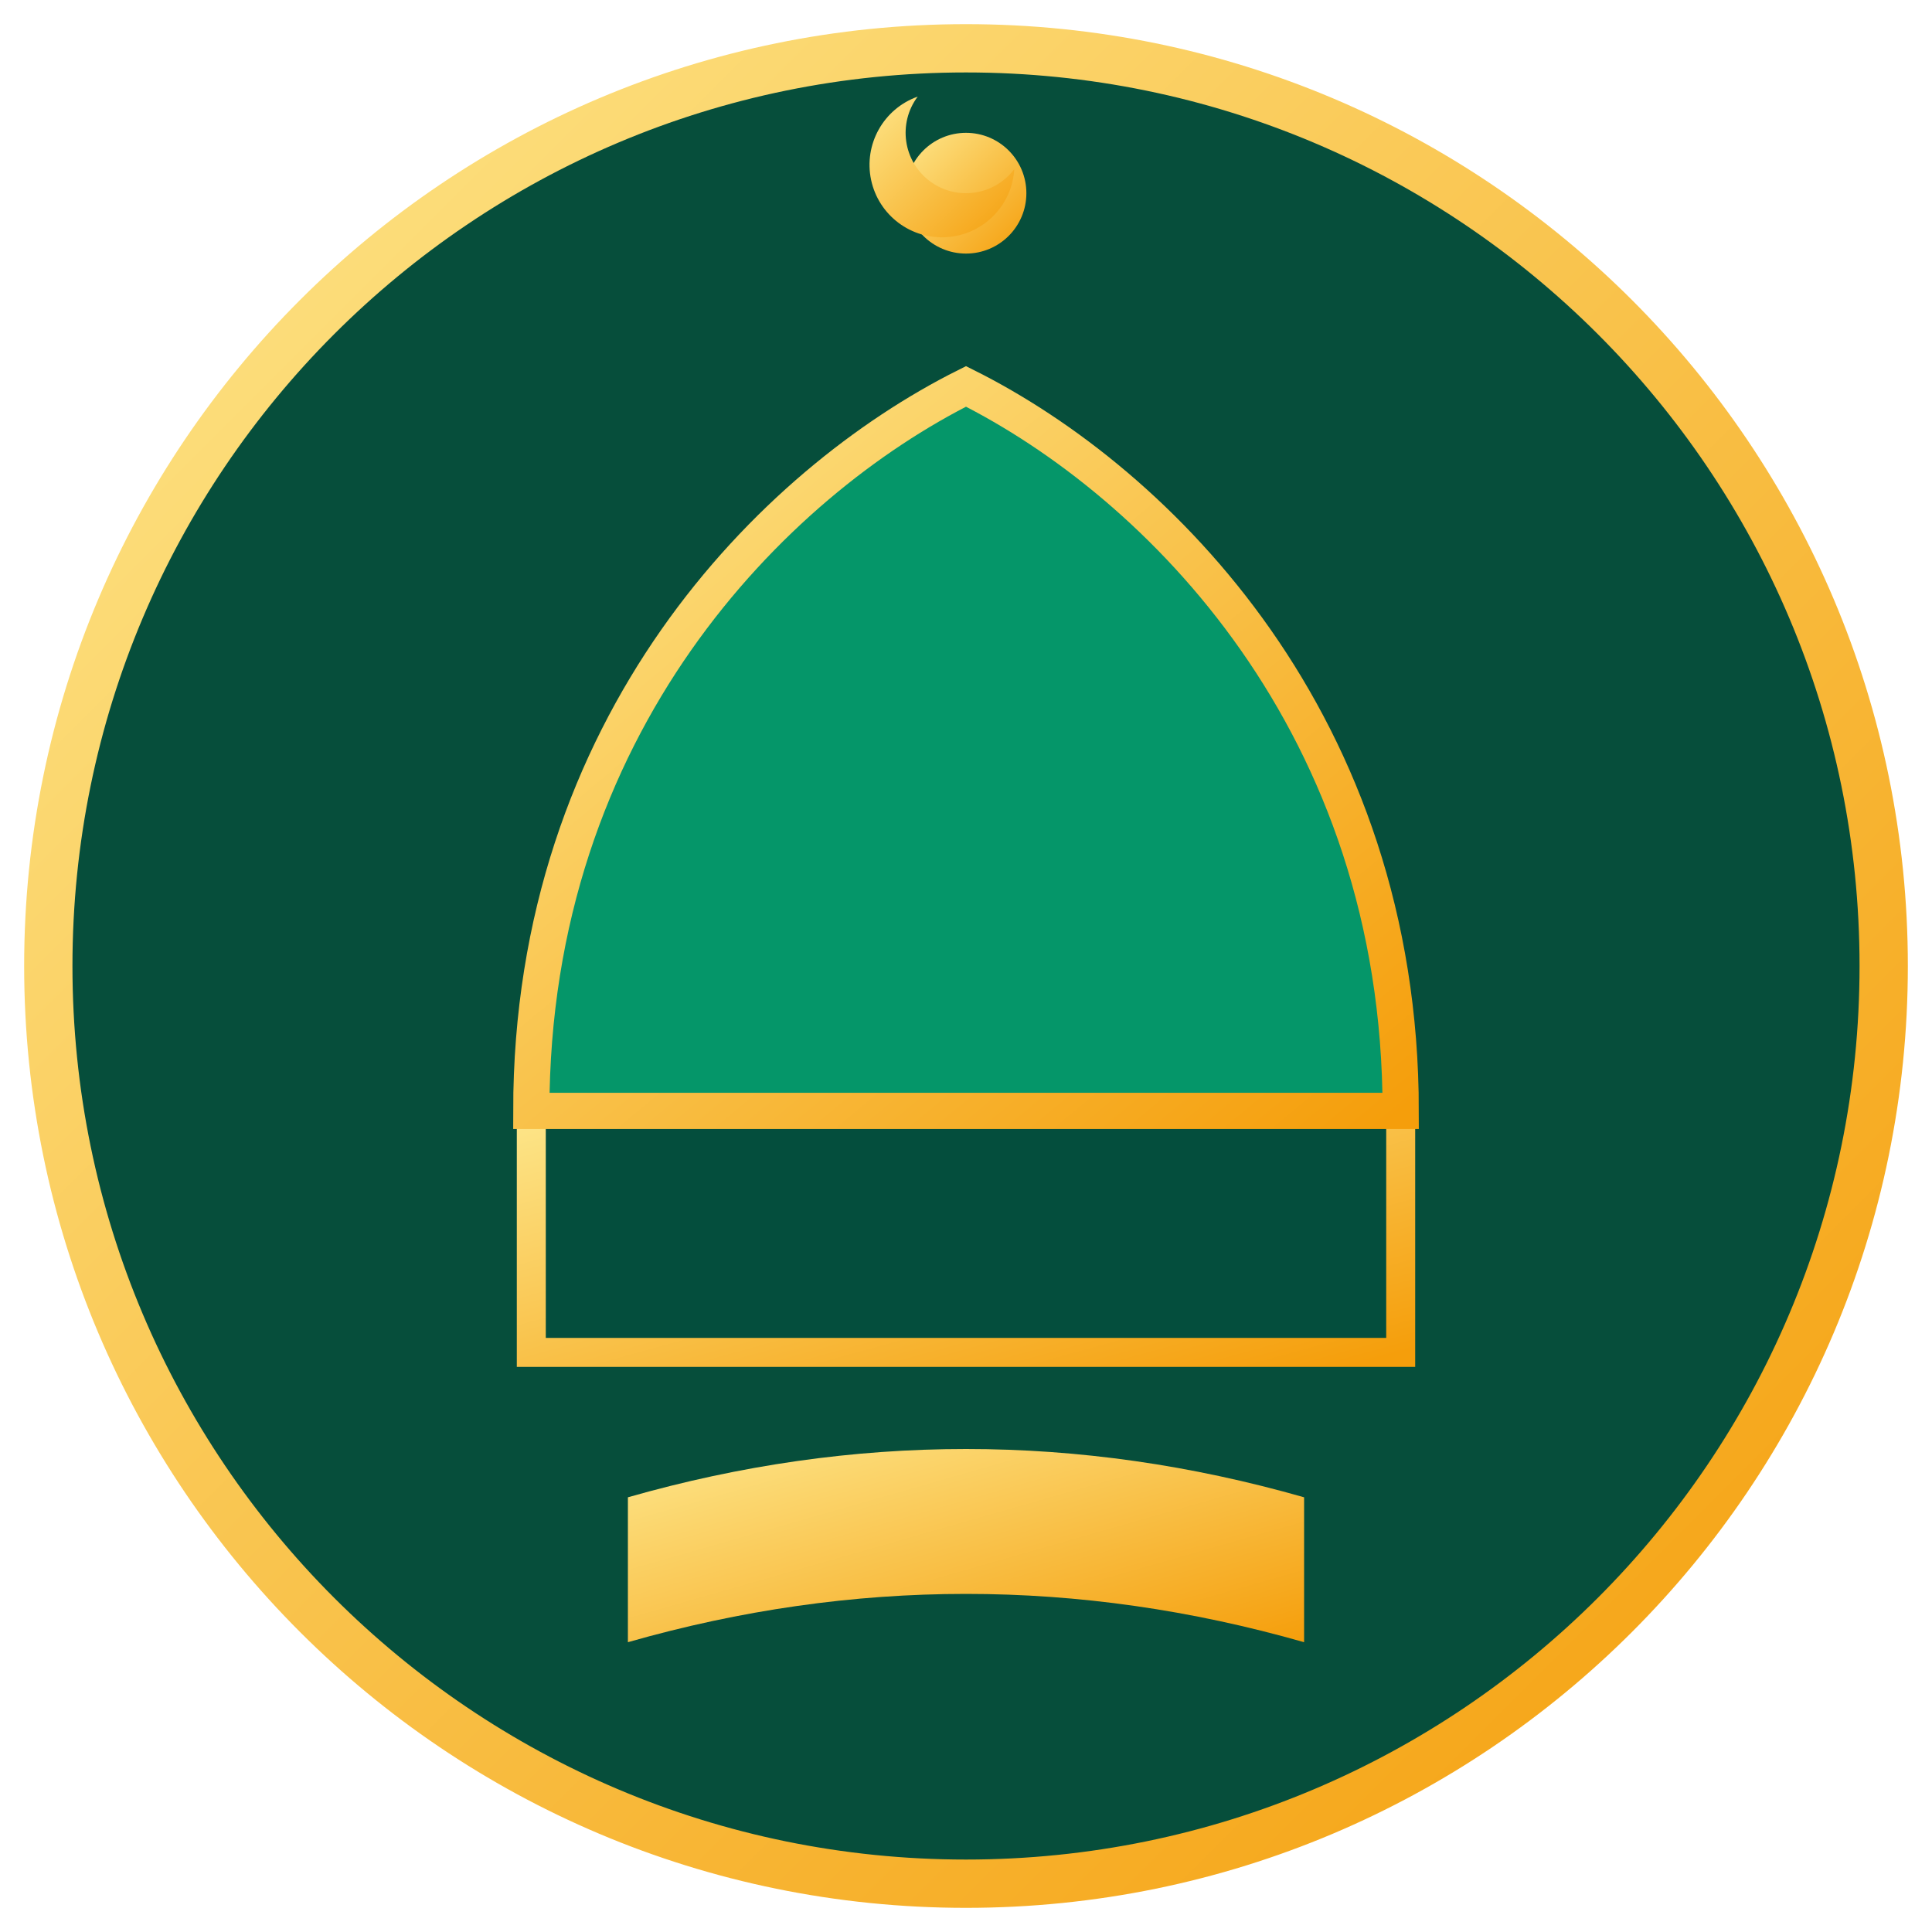
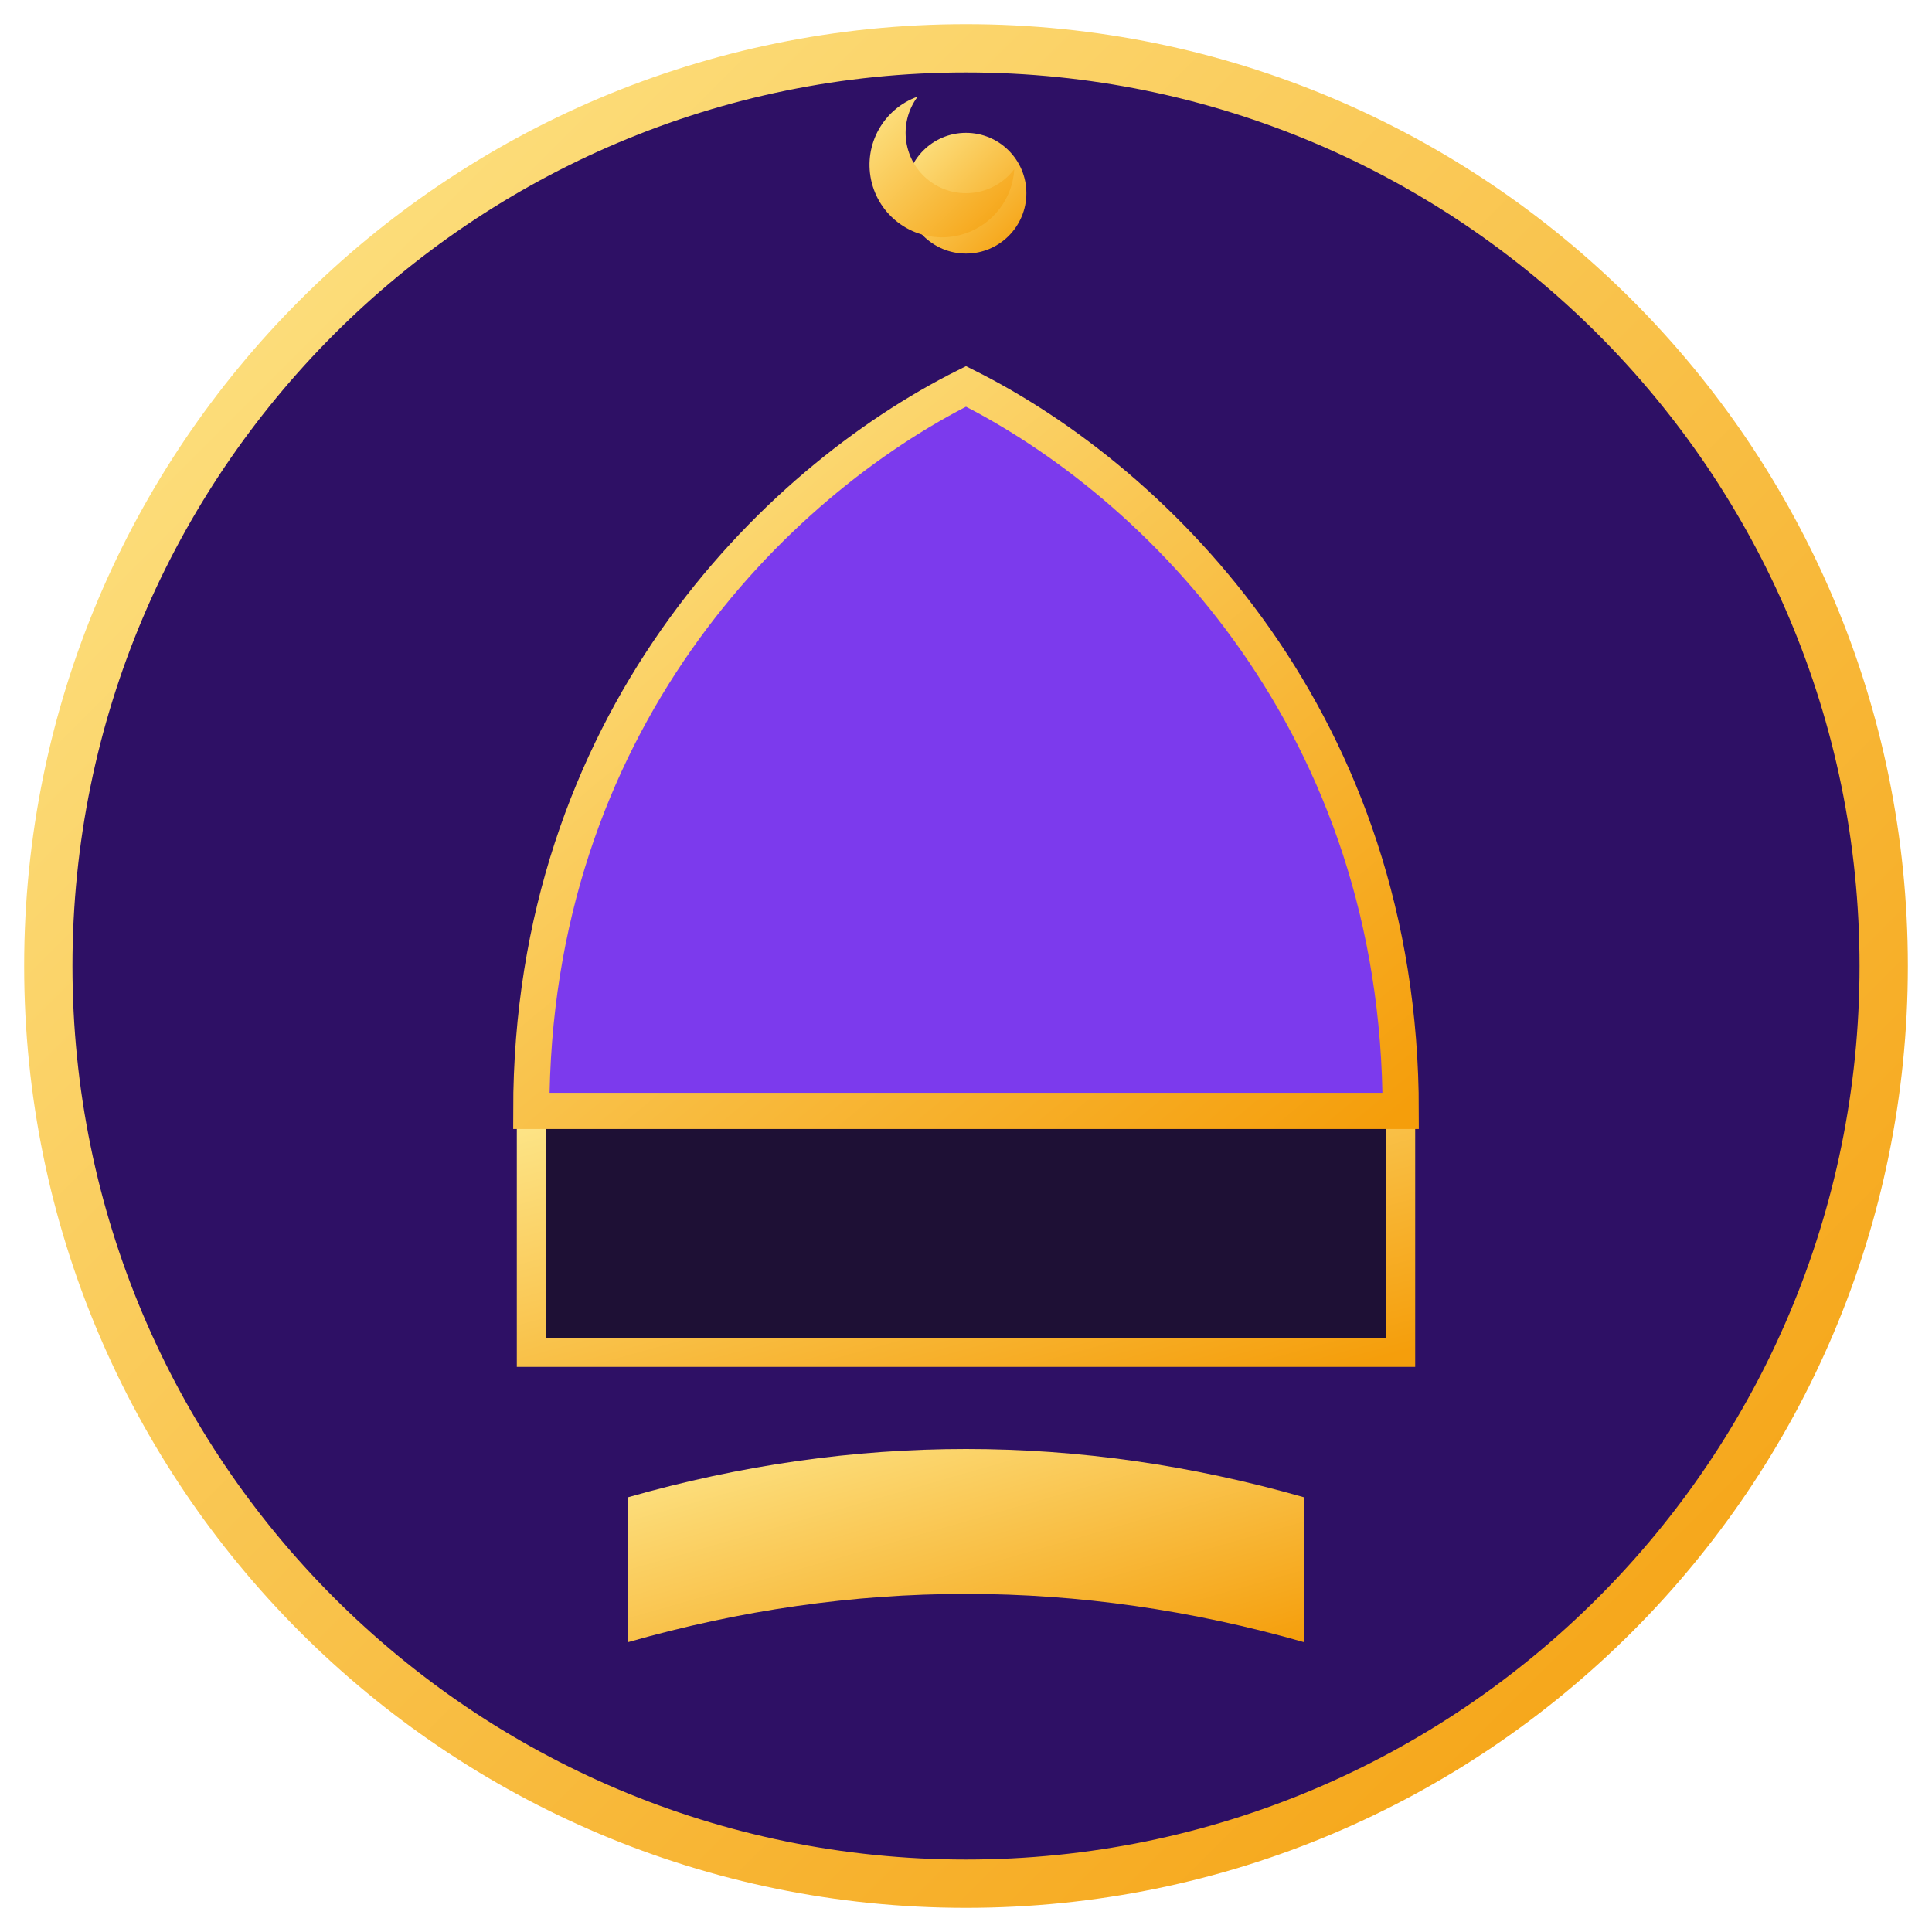
<svg xmlns="http://www.w3.org/2000/svg" viewBox="0 0 80 80" width="80" height="80">
  <defs>
    <linearGradient id="goldMadani" x1="0%" y1="0%" x2="100%" y2="100%">
      <stop offset="0%" stop-color="#FDE68A" />
      <stop offset="100%" stop-color="#F59E0B" />
    </linearGradient>
  </defs>
-   <circle cx="40" cy="40" r="38" fill="#064E3B" stroke="url(#goldMadani)" stroke-width="2" />
-   <path d="M 22 56 L 58 56 L 58 46 L 22 46 Z" fill="#044E3D" stroke="url(#goldMadani)" stroke-width="1.2" />
-   <path d="M 22 46 C 22 30, 32 20, 40 16 C 48 20, 58 30, 58 46 Z" fill="#059669" stroke="url(#goldMadani)" stroke-width="1.5" />
+   <circle cx="40" cy="40" r="38" fill="#2E1065" stroke="url(#goldMadani)" stroke-width="2" />
+   <path d="M 22 56 L 58 56 L 58 46 L 22 46 Z" fill="#1E1035" stroke="url(#goldMadani)" stroke-width="1.2" />
+   <path d="M 22 46 C 22 30, 32 20, 40 16 C 48 20, 58 30, 58 46 Z" fill="#7C3AED" stroke="url(#goldMadani)" stroke-width="1.5" />
  <line x1="40" y1="16" x2="40" y2="8" stroke="url(#goldMadani)" stroke-width="2" />
  <circle cx="40" cy="8" r="2.5" fill="url(#goldMadani)" />
  <path d="M 38 4 A 3 3 0 1 0 42 7 A 2.2 2.2 0 1 1 38 4" fill="url(#goldMadani)" />
  <path d="M 26 62 Q 40 58 54 62 L 54 68 Q 40 64 26 68 Z" fill="url(#goldMadani)" />
</svg>
